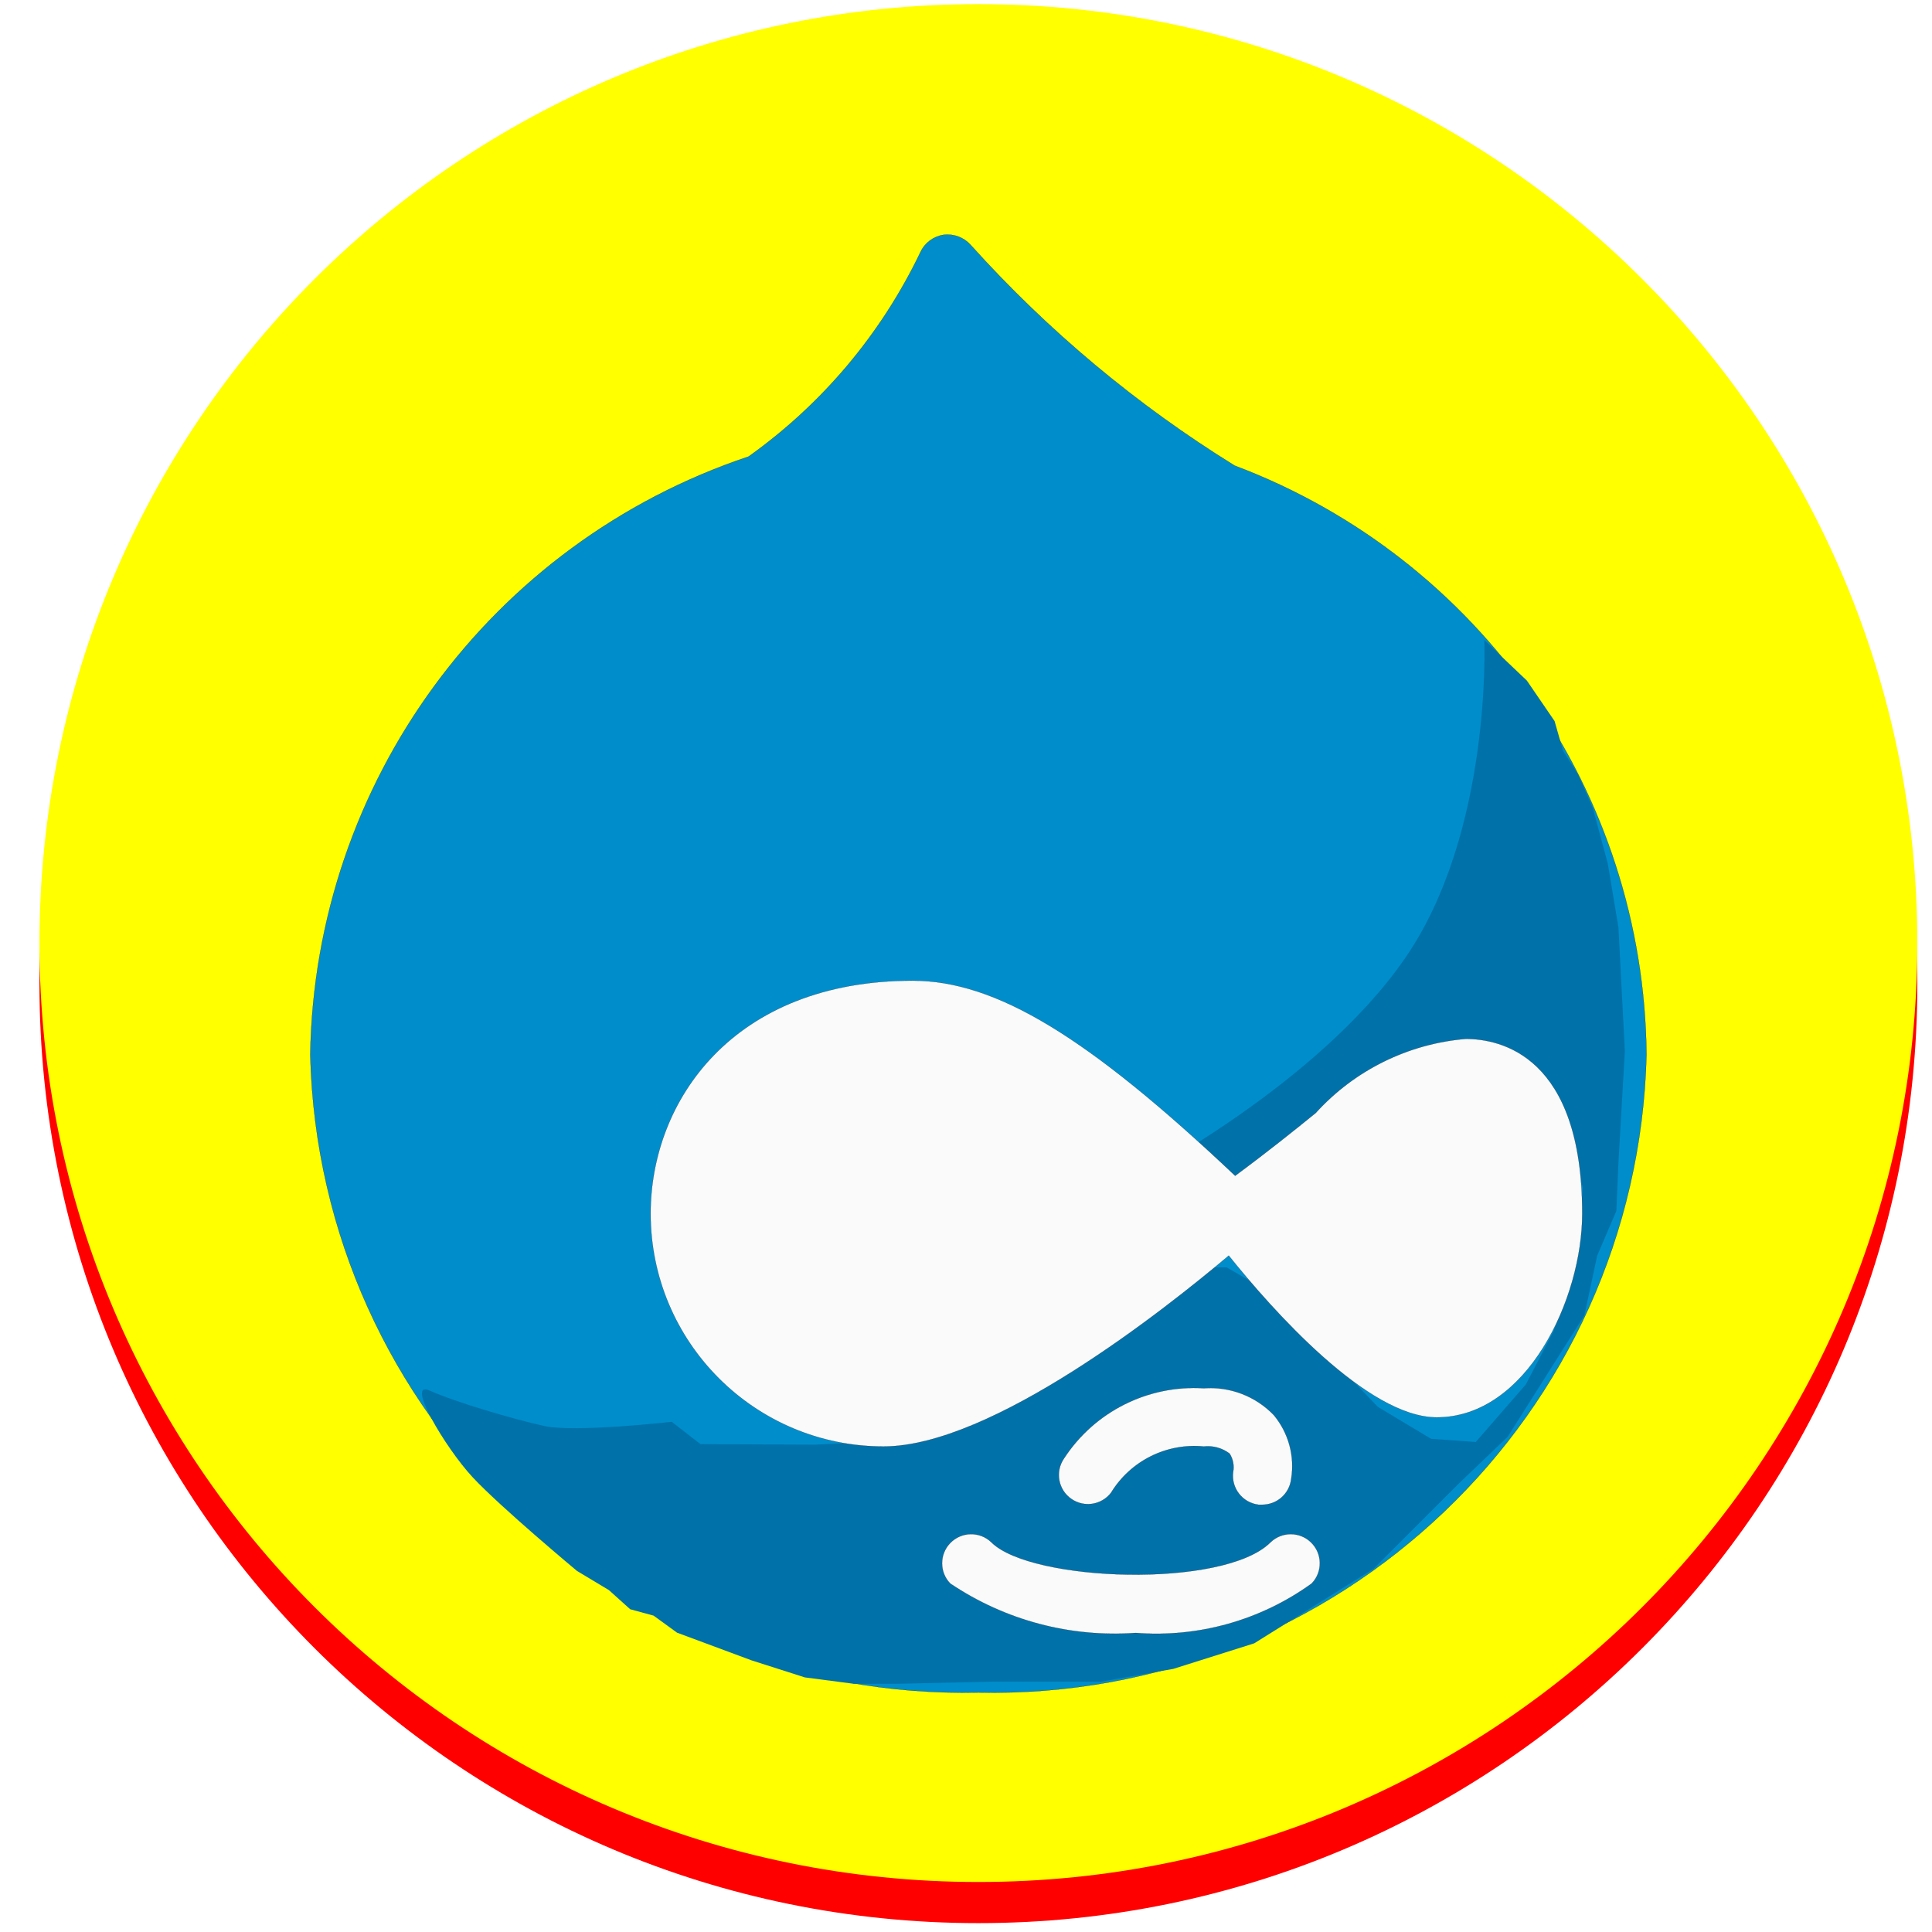
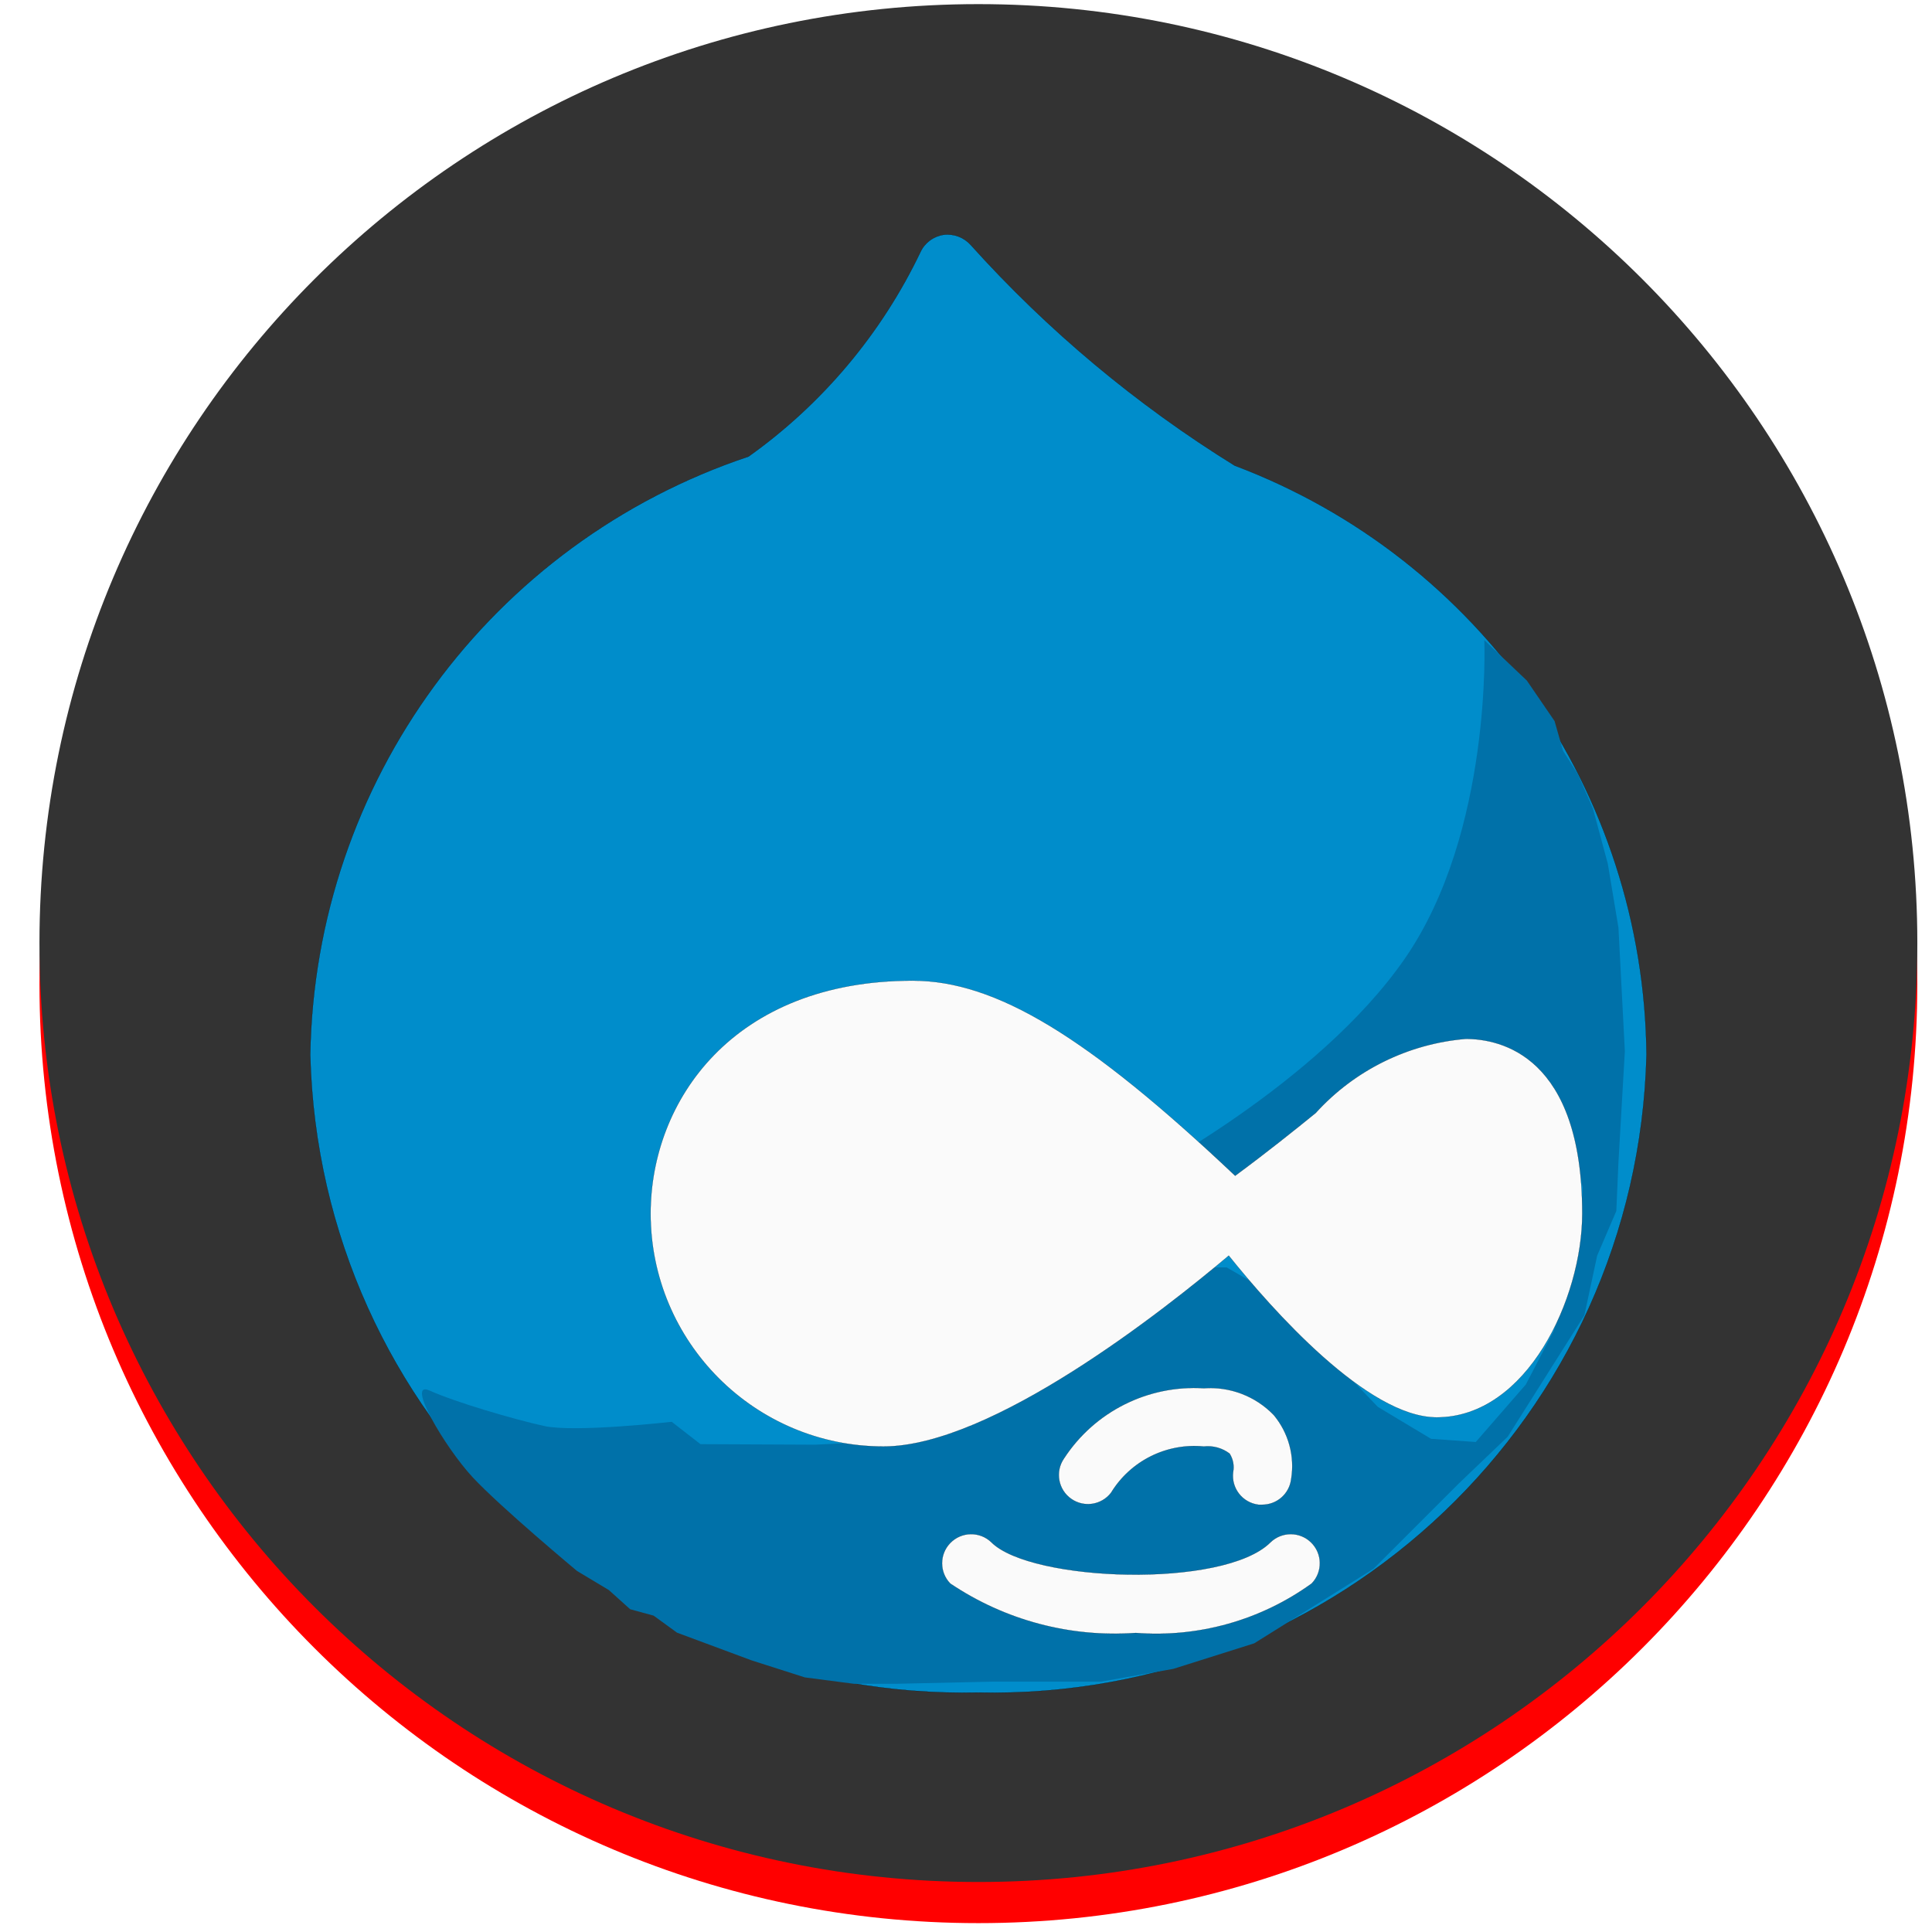
<svg xmlns="http://www.w3.org/2000/svg" width="120mm" height="120mm" viewBox="-60 -60 120 120" version="1.1" id="svg8668">
  <defs id="defs8670" />
  <g id="Template" style="fill:none;stroke:black;stroke-width:0.05">
-     <g id="g12733">
-       <circle style="fill:#ff0000;fill-opacity:1;stroke:none;stroke-width:0.238" cx="0.77" cy="1.13" r="58.319" id="circle12159" />
-       <circle id="circle9280" r="58.319" cy="-1.425" cx="0.77" style="fill:#ffff00;fill-opacity:1;stroke:none;stroke-width:0.238" />
-     </g>
-     <g id="g12314" transform="matrix(0.1695332,0,0,0.1695332,-42.64185,-43.55911)">
- </g>
-     <g id="g12316" transform="matrix(0.1695332,0,0,0.1695332,-42.64185,-43.55911)">
- </g>
-     <g id="g12318" transform="matrix(0.1695332,0,0,0.1695332,-42.64185,-43.55911)">
- </g>
-     <g id="g12320" transform="matrix(0.1695332,0,0,0.1695332,-42.64185,-43.55911)">
- </g>
-     <g id="g12322" transform="matrix(0.1695332,0,0,0.1695332,-42.64185,-43.55911)">
- </g>
-     <g id="g12324" transform="matrix(0.1695332,0,0,0.1695332,-42.64185,-43.55911)">
- </g>
-     <g id="g12326" transform="matrix(0.1695332,0,0,0.1695332,-42.64185,-43.55911)">
- </g>
-     <g id="g12328" transform="matrix(0.1695332,0,0,0.1695332,-42.64185,-43.55911)">
- </g>
-     <g id="g12330" transform="matrix(0.1695332,0,0,0.1695332,-42.64185,-43.55911)">
- </g>
-     <g id="g12332" transform="matrix(0.1695332,0,0,0.1695332,-42.64185,-43.55911)">
- </g>
-     <g id="g12334" transform="matrix(0.1695332,0,0,0.1695332,-42.64185,-43.55911)">
- </g>
-     <g id="g12336" transform="matrix(0.1695332,0,0,0.1695332,-42.64185,-43.55911)">
- </g>
-     <g id="g12338" transform="matrix(0.1695332,0,0,0.1695332,-42.64185,-43.55911)">
- </g>
-     <g id="g12340" transform="matrix(0.1695332,0,0,0.1695332,-42.64185,-43.55911)">
- </g>
-     <g id="g12342" transform="matrix(0.1695332,0,0,0.1695332,-42.64185,-43.55911)">
- </g>
-     <g id="g12453" transform="matrix(0.2645833,0,0,0.2645833,-278.1526,-84.06551)">
- </g>
-     <g id="g12455" transform="matrix(0.2645833,0,0,0.2645833,-278.1526,-84.06551)">
- </g>
-     <g id="g12457" transform="matrix(0.2645833,0,0,0.2645833,-278.1526,-84.06551)">
- </g>
-     <g id="g12459" transform="matrix(0.2645833,0,0,0.2645833,-278.1526,-84.06551)">
- </g>
-     <g id="g12461" transform="matrix(0.2645833,0,0,0.2645833,-278.1526,-84.06551)">
- </g>
-     <g id="g12463" transform="matrix(0.2645833,0,0,0.2645833,-278.1526,-84.06551)">
- </g>
-     <g id="g12465" transform="matrix(0.2645833,0,0,0.2645833,-278.1526,-84.06551)">
- </g>
-     <g id="g12467" transform="matrix(0.2645833,0,0,0.2645833,-278.1526,-84.06551)">
- </g>
-     <g id="g12469" transform="matrix(0.2645833,0,0,0.2645833,-278.1526,-84.06551)">
- </g>
-     <g id="g12471" transform="matrix(0.2645833,0,0,0.2645833,-278.1526,-84.06551)">
- </g>
-     <g id="g12473" transform="matrix(0.2645833,0,0,0.2645833,-278.1526,-84.06551)">
- </g>
-     <g id="g12475" transform="matrix(0.2645833,0,0,0.2645833,-278.1526,-84.06551)">
- </g>
-     <g id="g12477" transform="matrix(0.2645833,0,0,0.2645833,-278.1526,-84.06551)">
- </g>
-     <g id="g12479" transform="matrix(0.2645833,0,0,0.2645833,-278.1526,-84.06551)">
- </g>
-     <g id="g12481" transform="matrix(0.2645833,0,0,0.2645833,-278.1526,-84.06551)">
- </g>
+     <circle id="circle12159" r="58.319" cy="1.13" cx="0.77" style="fill:#ff0000;fill-opacity:1;stroke:none;stroke-width:0.238" />
+     <circle style="fill:#333333;fill-opacity:1;stroke:none;stroke-width:0.238" cx="0.77" cy="-1.425" r="58.319" id="circle9280" />
+     <g id="g12314" transform="matrix(0.1695332,0,0,0.1695332,-42.64185,-43.55911)" />
+     <g id="g12316" transform="matrix(0.1695332,0,0,0.1695332,-42.64185,-43.55911)" />
+     <g id="g12318" transform="matrix(0.1695332,0,0,0.1695332,-42.64185,-43.55911)" />
+     <g id="g12320" transform="matrix(0.1695332,0,0,0.1695332,-42.64185,-43.55911)" />
+     <g id="g12322" transform="matrix(0.1695332,0,0,0.1695332,-42.64185,-43.55911)" />
+     <g id="g12324" transform="matrix(0.1695332,0,0,0.1695332,-42.64185,-43.55911)" />
+     <g id="g12326" transform="matrix(0.1695332,0,0,0.1695332,-42.64185,-43.55911)" />
+     <g id="g12328" transform="matrix(0.1695332,0,0,0.1695332,-42.64185,-43.55911)" />
+     <g id="g12330" transform="matrix(0.1695332,0,0,0.1695332,-42.64185,-43.55911)" />
+     <g id="g12332" transform="matrix(0.1695332,0,0,0.1695332,-42.64185,-43.55911)" />
+     <g id="g12334" transform="matrix(0.1695332,0,0,0.1695332,-42.64185,-43.55911)" />
+     <g id="g12336" transform="matrix(0.1695332,0,0,0.1695332,-42.64185,-43.55911)" />
+     <g id="g12338" transform="matrix(0.1695332,0,0,0.1695332,-42.64185,-43.55911)" />
+     <g id="g12340" transform="matrix(0.1695332,0,0,0.1695332,-42.64185,-43.55911)" />
+     <g id="g12342" transform="matrix(0.1695332,0,0,0.1695332,-42.64185,-43.55911)" />
+     <g id="g12453" transform="matrix(0.2645833,0,0,0.2645833,-278.1526,-84.06551)" />
+     <g id="g12455" transform="matrix(0.2645833,0,0,0.2645833,-278.1526,-84.06551)" />
+     <g id="g12457" transform="matrix(0.2645833,0,0,0.2645833,-278.1526,-84.06551)" />
+     <g id="g12459" transform="matrix(0.2645833,0,0,0.2645833,-278.1526,-84.06551)" />
+     <g id="g12461" transform="matrix(0.2645833,0,0,0.2645833,-278.1526,-84.06551)" />
+     <g id="g12463" transform="matrix(0.2645833,0,0,0.2645833,-278.1526,-84.06551)" />
+     <g id="g12465" transform="matrix(0.2645833,0,0,0.2645833,-278.1526,-84.06551)" />
+     <g id="g12467" transform="matrix(0.2645833,0,0,0.2645833,-278.1526,-84.06551)" />
+     <g id="g12469" transform="matrix(0.2645833,0,0,0.2645833,-278.1526,-84.06551)" />
+     <g id="g12471" transform="matrix(0.2645833,0,0,0.2645833,-278.1526,-84.06551)" />
+     <g id="g12473" transform="matrix(0.2645833,0,0,0.2645833,-278.1526,-84.06551)" />
+     <g id="g12475" transform="matrix(0.2645833,0,0,0.2645833,-278.1526,-84.06551)" />
+     <g id="g12477" transform="matrix(0.2645833,0,0,0.2645833,-278.1526,-84.06551)" />
+     <g id="g12479" transform="matrix(0.2645833,0,0,0.2645833,-278.1526,-84.06551)" />
+     <g id="g12481" transform="matrix(0.2645833,0,0,0.2645833,-278.1526,-84.06551)" />
    <g style="fill:none;stroke:#000000;stroke-width:0.05" id="g12314-8" transform="matrix(0.1695332,0,0,0.1695332,-230.9412,-107.7661)" />
    <g style="fill:none;stroke:#000000;stroke-width:0.05" id="g12316-1" transform="matrix(0.1695332,0,0,0.1695332,-230.9412,-107.7661)" />
    <g style="fill:none;stroke:#000000;stroke-width:0.05" id="g12318-2" transform="matrix(0.1695332,0,0,0.1695332,-230.9412,-107.7661)" />
    <g style="fill:none;stroke:#000000;stroke-width:0.05" id="g12320-9" transform="matrix(0.1695332,0,0,0.1695332,-230.9412,-107.7661)" />
    <g style="fill:none;stroke:#000000;stroke-width:0.05" id="g12322-3" transform="matrix(0.1695332,0,0,0.1695332,-230.9412,-107.7661)" />
    <g style="fill:none;stroke:#000000;stroke-width:0.05" id="g12324-9" transform="matrix(0.1695332,0,0,0.1695332,-230.9412,-107.7661)" />
    <g style="fill:none;stroke:#000000;stroke-width:0.05" id="g12326-0" transform="matrix(0.1695332,0,0,0.1695332,-230.9412,-107.7661)" />
    <g style="fill:none;stroke:#000000;stroke-width:0.05" id="g12328-8" transform="matrix(0.1695332,0,0,0.1695332,-230.9412,-107.7661)" />
    <g style="fill:none;stroke:#000000;stroke-width:0.05" id="g12330-8" transform="matrix(0.1695332,0,0,0.1695332,-230.9412,-107.7661)" />
    <g style="fill:none;stroke:#000000;stroke-width:0.05" id="g12332-5" transform="matrix(0.1695332,0,0,0.1695332,-230.9412,-107.7661)" />
    <g style="fill:none;stroke:#000000;stroke-width:0.05" id="g12334-0" transform="matrix(0.1695332,0,0,0.1695332,-230.9412,-107.7661)" />
    <g style="fill:none;stroke:#000000;stroke-width:0.05" id="g12336-9" transform="matrix(0.1695332,0,0,0.1695332,-230.9412,-107.7661)" />
    <g style="fill:none;stroke:#000000;stroke-width:0.05" id="g12338-6" transform="matrix(0.1695332,0,0,0.1695332,-230.9412,-107.7661)" />
    <g style="fill:none;stroke:#000000;stroke-width:0.05" id="g12340-3" transform="matrix(0.1695332,0,0,0.1695332,-230.9412,-107.7661)" />
    <g style="fill:none;stroke:#000000;stroke-width:0.05" id="g12342-8" transform="matrix(0.1695332,0,0,0.1695332,-230.9412,-107.7661)" />
    <g style="fill:none;stroke:#000000;stroke-width:0.05" id="g12424" transform="translate(101.1842,-35.54685)">
      <path id="path12304" d="m -84.498,4.467 c -6.085,-3.768 -11.604,-8.381 -16.392,-13.702 -0.422,-0.474 -1.049,-0.711 -1.679,-0.634 -0.63,0.09 -1.172,0.492 -1.441,1.068 -2.425,5.072 -6.1,9.445 -10.68,12.706 -16.035,5.359 -26.946,20.251 -27.223,37.156 0.558,22.381 19.115,40.095 41.498,39.612 22.383,0.483 40.94,-17.23 41.498,-39.612 -0.158,-16.308 -10.32,-30.844 -25.582,-36.594 z" style="fill:#008dcb;fill-opacity:1;stroke-width:0.009" />
      <g id="g12415">
        <path style="fill:#0071a9;fill-opacity:1;stroke:none;stroke-width:0.265px;stroke-linecap:butt;stroke-linejoin:miter;stroke-opacity:1" d="m -68.99,15.306 c 0,0 0.498,11.909 -4.928,19.767 -5.426,7.858 -16.651,13.657 -16.651,13.657 0,0 0.14,2.572 4.256,1.964 4.116,-0.608 15.762,-8.746 15.762,-8.746 l 2.245,-0.187 1.777,0.889 1.216,0.889 0.748,0.795 0.842,1.356 0.842,3.601 -0.224,3.783 -0.926,3.307 -0.661,1.852 -1.72,3.307 -3.109,3.572 -2.778,-0.198 -3.307,-1.984 -5.821,-6.085 -1.852,-1.587 -1.72,-0.992 h -3.01 l -3.671,1.852 -3.605,2.447 -3.05,1.39 -4.127,2.843 -3.043,1.191 -3.01,1.191 -2.051,0.099 -7.111,-0.033 -1.786,-1.389 c 0,0 -6.001,0.682 -7.919,0.262 -1.918,-0.421 -5.566,-1.497 -7.109,-2.198 -1.543,-0.702 0.939,3.524 2.659,5.376 1.72,1.852 6.482,5.821 6.482,5.821 l 1.984,1.191 1.323,1.191 1.455,0.397 1.455,1.058 4.63,1.72 3.307,1.058 3.043,0.397 h 2.646 l 5.953,-0.132 h 6.747 l 4.498,-0.794 5.027,-1.587 7.408,-4.63 5.292,-5.292 3.043,-2.91 4.763,-7.541 0.794,-3.704 1.191,-2.778 0.132,-3.043 0.397,-6.879 -0.397,-7.673 -0.661,-3.969 -0.926,-3.44 -0.926,-2.117 -0.926,-1.455 -0.529,-1.852 -1.72,-2.514 z" id="path12404" />
        <g id="g12312" transform="matrix(0.1695332,0,0,0.1695332,-138.8696,-3.340553)">
          <path style="fill:#fafafa" d="m 405.401,256.081 c -21.111,1.758 -40.768,11.464 -54.997,27.157 -7.893,6.4 -17.493,14.123 -29.504,22.997 -53.995,-51.072 -87.701,-71.488 -118.165,-71.488 -65.963,0 -96,44.224 -96,85.333 0,47.128 38.205,85.333 85.333,85.333 39.68,0 102.869,-50.005 126.485,-69.931 15.851,19.733 50.773,59.264 76.181,59.264 33.045,0 53.333,-43.477 53.333,-74.667 10e-4,-57.768 -29.866,-63.998 -42.666,-63.998 z" id="path12306" />
          <path style="fill:#fafafa" d="m 329.476,426.748 c 0.426,0.031 0.854,0.031 1.28,0 5.433,0.038 10.026,-4.013 10.667,-9.408 1.381,-8.381 -0.956,-16.947 -6.4,-23.467 -6.663,-6.906 -16.051,-10.494 -25.621,-9.792 -20.451,-1.28 -40.01,8.54 -51.2,25.707 -3.354,4.843 -2.148,11.488 2.695,14.842 4.669,3.234 11.053,2.242 14.521,-2.256 7.144,-11.696 20.343,-18.283 33.984,-16.96 3.374,-0.378 6.765,0.553 9.472,2.603 1.278,2.022 1.736,4.457 1.28,6.805 -0.736,5.845 3.405,11.18 9.25,11.916 0.023,0.004 0.048,0.007 0.072,0.01 z" id="path12308" />
          <path style="fill:#fafafa" d="m 333.849,440.529 c -17.067,17.067 -87.808,14.464 -102.251,0 -4.237,-4.093 -10.99,-3.975 -15.083,0.262 -3.993,4.134 -3.993,10.687 0,14.821 19.994,13.467 43.924,19.844 67.968,18.112 22.95,1.787 45.789,-4.632 64.448,-18.112 4.093,-4.237 3.975,-10.99 -0.262,-15.083 -4.132,-3.992 -10.686,-3.992 -14.82,0 z" id="path12310" />
        </g>
      </g>
    </g>
  </g>
</svg>
